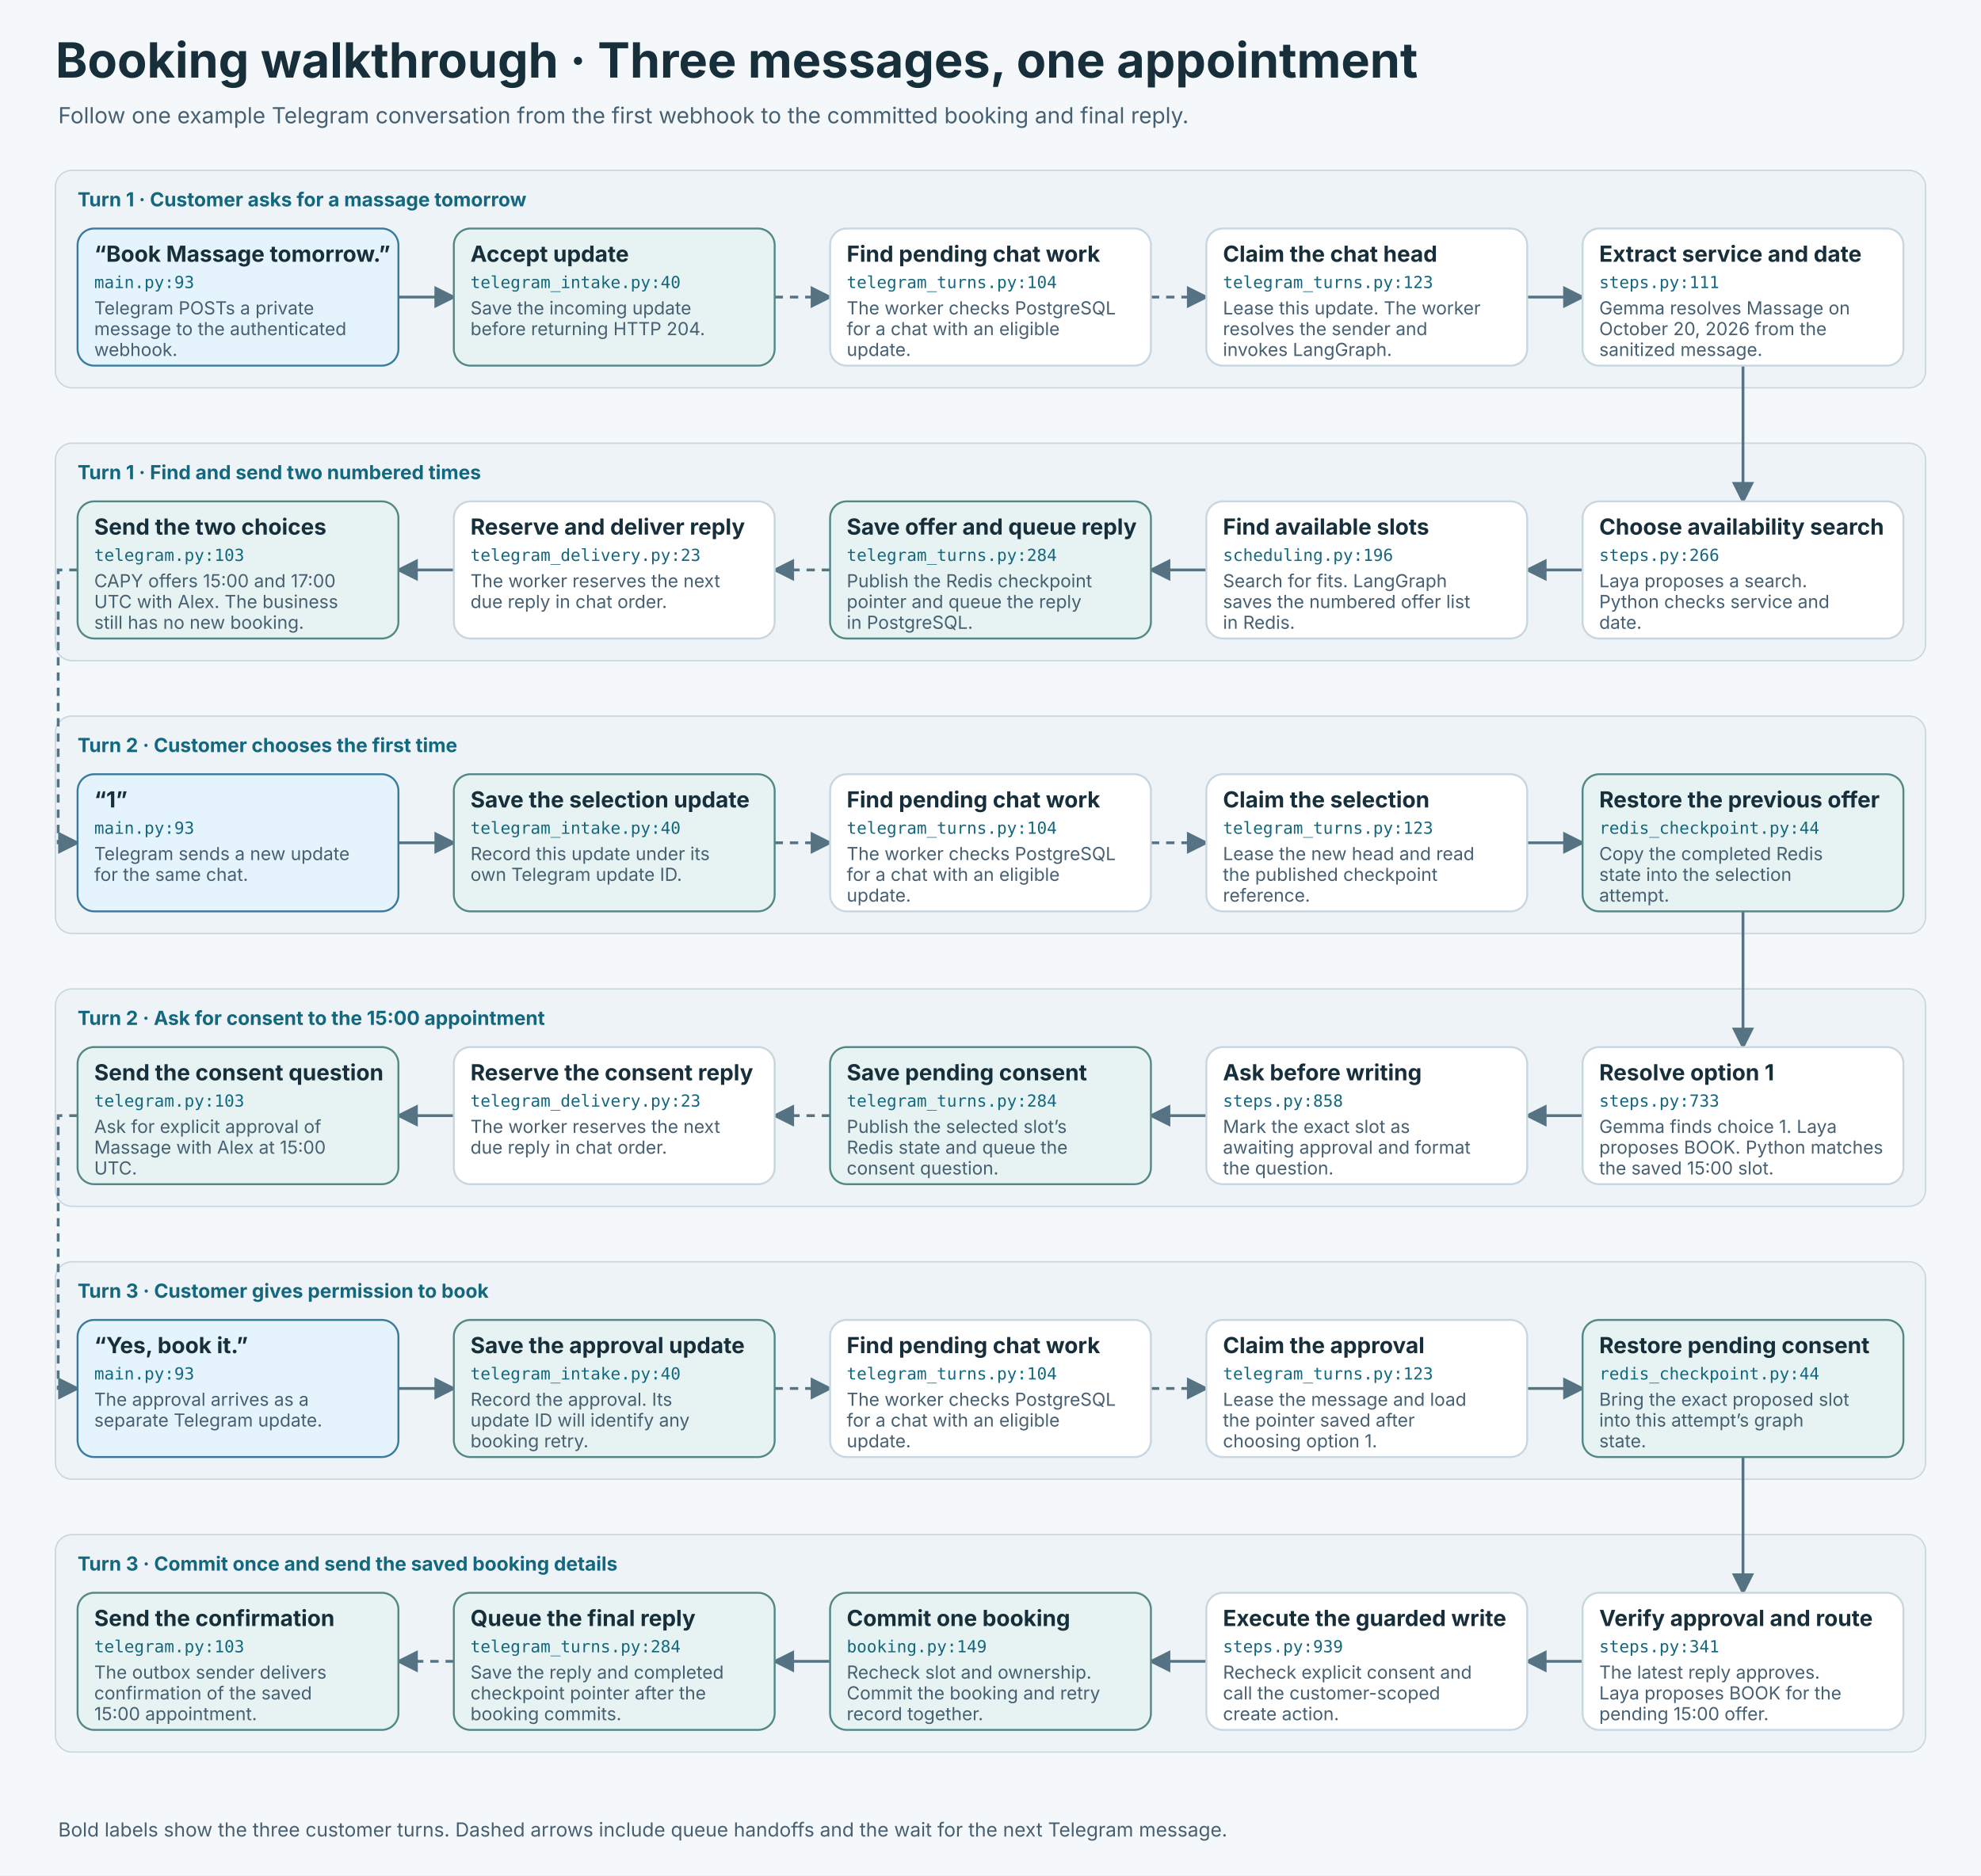
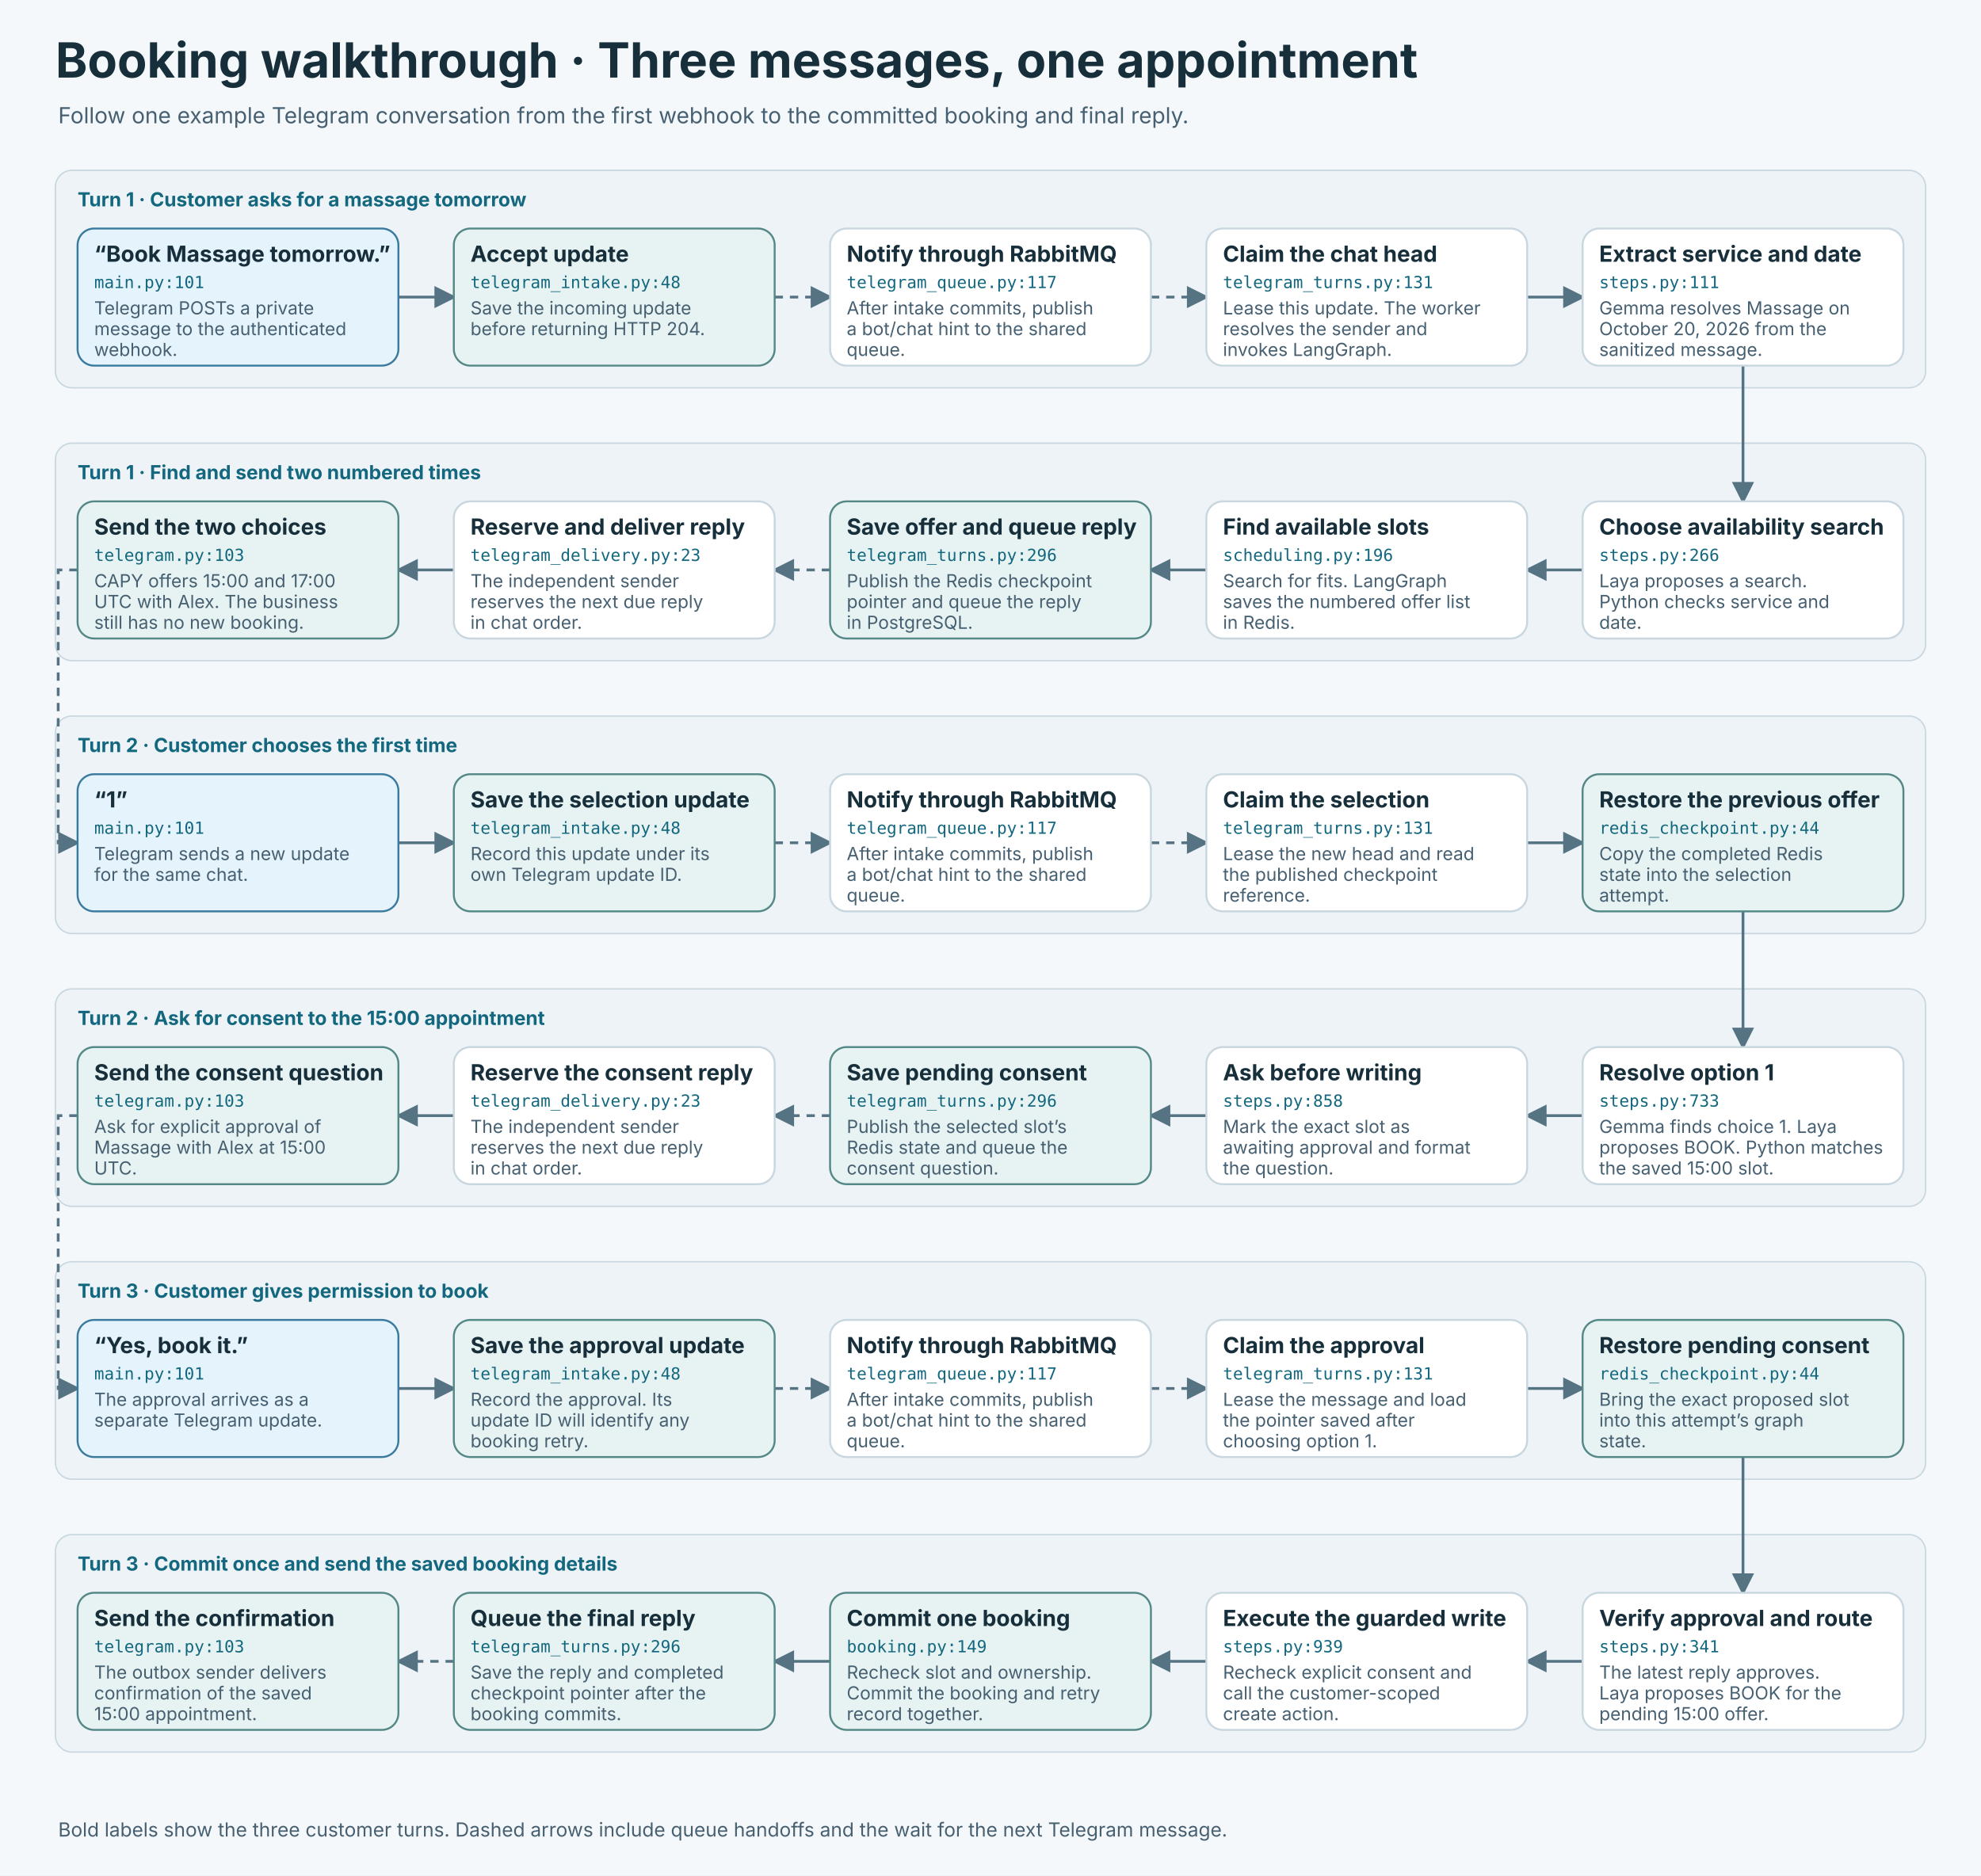
<svg xmlns="http://www.w3.org/2000/svg" viewBox="0 0 1430 1354" width="1430" height="1354" role="img" aria-label="Booking walkthrough · Three messages, one appointment">
  <rect x="0" y="0" width="1430" height="1354" rx="0" fill="#f5f8fa" stroke="none" stroke-width="1" />
  <text x="40" y="56" fill="#172e3b" font-size="35" font-weight="700" font-family="system-ui, -apple-system, sans-serif">Booking walkthrough · Three messages, one appointment</text>
  <text x="42" y="89" fill="#466072" font-size="16" font-weight="400" font-family="system-ui, -apple-system, sans-serif">Follow one example Telegram conversation from the first webhook to the committed booking and final reply.</text>
  <defs>
    <marker id="arrow" markerWidth="8" markerHeight="8" refX="7" refY="4" orient="auto">
      <path d="M0 0L8 4L0 8Z" fill="#557383" />
    </marker>
  </defs>
  <rect x="40" y="123" width="1350" height="157" rx="12" fill="#edf3f6" stroke="#c8d7df" stroke-width="1" />
  <rect x="40" y="320" width="1350" height="157" rx="12" fill="#edf3f6" stroke="#c8d7df" stroke-width="1" />
  <rect x="40" y="517" width="1350" height="157" rx="12" fill="#edf3f6" stroke="#c8d7df" stroke-width="1" />
  <rect x="40" y="714" width="1350" height="157" rx="12" fill="#edf3f6" stroke="#c8d7df" stroke-width="1" />
  <rect x="40" y="911" width="1350" height="157" rx="12" fill="#edf3f6" stroke="#c8d7df" stroke-width="1" />
  <rect x="40" y="1108" width="1350" height="157" rx="12" fill="#edf3f6" stroke="#c8d7df" stroke-width="1" />
  <polyline points="287.6,214.5 327.6,214.5" stroke="#557383" stroke-width="2" fill="none" marker-end="url(#arrow)" data-from="request-text" data-to="store-request" data-kind="flow" />
  <polyline points="559.2,214.5 599.2,214.5" stroke="#557383" stroke-width="2" fill="none" marker-end="url(#arrow)" data-from="store-request" data-to="wake-request" data-kind="async" stroke-dasharray="6 5" />
  <polyline points="830.8,214.5 870.8,214.5" stroke="#557383" stroke-width="2" fill="none" marker-end="url(#arrow)" data-from="wake-request" data-to="claim-request" data-kind="async" stroke-dasharray="6 5" />
  <polyline points="1102.4,214.5 1142.4,214.5" stroke="#557383" stroke-width="2" fill="none" marker-end="url(#arrow)" data-from="claim-request" data-to="interpret-request" data-kind="flow" />
  <polyline points="1258.2,264 1258.2,313.0 1258.2,313.0 1258.2,362" stroke="#557383" stroke-width="2" fill="none" marker-end="url(#arrow)" data-from="interpret-request" data-to="route-request" data-kind="flow" />
  <polyline points="1142.4,411.5 1102.4,411.5" stroke="#557383" stroke-width="2" fill="none" marker-end="url(#arrow)" data-from="route-request" data-to="search-request" data-kind="flow" />
  <polyline points="870.8,411.5 830.8,411.5" stroke="#557383" stroke-width="2" fill="none" marker-end="url(#arrow)" data-from="search-request" data-to="finish-request" data-kind="flow" />
  <polyline points="599.2,411.5 559.2,411.5" stroke="#557383" stroke-width="2" fill="none" marker-end="url(#arrow)" data-from="finish-request" data-to="deliver-offer" data-kind="async" stroke-dasharray="6 5" />
  <polyline points="327.6,411.5 287.6,411.5" stroke="#557383" stroke-width="2" fill="none" marker-end="url(#arrow)" data-from="deliver-offer" data-to="offer-text" data-kind="flow" />
  <polyline points="56.0,411.5 42.0,411.5 42.0,608.5 56.0,608.5" stroke="#557383" stroke-width="2" fill="none" marker-end="url(#arrow)" data-from="offer-text" data-to="selection-text" data-kind="async" stroke-dasharray="6 5" />
  <polyline points="287.6,608.5 327.6,608.5" stroke="#557383" stroke-width="2" fill="none" marker-end="url(#arrow)" data-from="selection-text" data-to="store-selection" data-kind="flow" />
  <polyline points="559.2,608.5 599.2,608.5" stroke="#557383" stroke-width="2" fill="none" marker-end="url(#arrow)" data-from="store-selection" data-to="wake-selection" data-kind="async" stroke-dasharray="6 5" />
  <polyline points="830.8,608.5 870.8,608.5" stroke="#557383" stroke-width="2" fill="none" marker-end="url(#arrow)" data-from="wake-selection" data-to="claim-selection" data-kind="async" stroke-dasharray="6 5" />
  <polyline points="1102.4,608.5 1142.4,608.5" stroke="#557383" stroke-width="2" fill="none" marker-end="url(#arrow)" data-from="claim-selection" data-to="restore-offer" data-kind="flow" />
  <polyline points="1258.2,658 1258.2,707.0 1258.2,707.0 1258.2,756" stroke="#557383" stroke-width="2" fill="none" marker-end="url(#arrow)" data-from="restore-offer" data-to="match-selection" data-kind="flow" />
  <polyline points="1142.4,805.5 1102.4,805.5" stroke="#557383" stroke-width="2" fill="none" marker-end="url(#arrow)" data-from="match-selection" data-to="prepare-selection" data-kind="flow" />
  <polyline points="870.8,805.5 830.8,805.5" stroke="#557383" stroke-width="2" fill="none" marker-end="url(#arrow)" data-from="prepare-selection" data-to="finish-selection" data-kind="flow" />
  <polyline points="599.2,805.5 559.2,805.5" stroke="#557383" stroke-width="2" fill="none" marker-end="url(#arrow)" data-from="finish-selection" data-to="deliver-question" data-kind="async" stroke-dasharray="6 5" />
  <polyline points="327.6,805.5 287.6,805.5" stroke="#557383" stroke-width="2" fill="none" marker-end="url(#arrow)" data-from="deliver-question" data-to="consent-text" data-kind="flow" />
  <polyline points="56.0,805.5 42.0,805.5 42.0,1002.5 56.0,1002.5" stroke="#557383" stroke-width="2" fill="none" marker-end="url(#arrow)" data-from="consent-text" data-to="approval-text" data-kind="async" stroke-dasharray="6 5" />
  <polyline points="287.6,1002.5 327.6,1002.5" stroke="#557383" stroke-width="2" fill="none" marker-end="url(#arrow)" data-from="approval-text" data-to="store-approval" data-kind="flow" />
  <polyline points="559.2,1002.5 599.2,1002.5" stroke="#557383" stroke-width="2" fill="none" marker-end="url(#arrow)" data-from="store-approval" data-to="wake-approval" data-kind="async" stroke-dasharray="6 5" />
  <polyline points="830.8,1002.5 870.8,1002.5" stroke="#557383" stroke-width="2" fill="none" marker-end="url(#arrow)" data-from="wake-approval" data-to="claim-approval" data-kind="async" stroke-dasharray="6 5" />
  <polyline points="1102.4,1002.5 1142.4,1002.5" stroke="#557383" stroke-width="2" fill="none" marker-end="url(#arrow)" data-from="claim-approval" data-to="restore-consent" data-kind="flow" />
  <polyline points="1258.2,1052 1258.2,1101.0 1258.2,1101.0 1258.2,1150" stroke="#557383" stroke-width="2" fill="none" marker-end="url(#arrow)" data-from="restore-consent" data-to="guard-approval" data-kind="flow" />
  <polyline points="1142.4,1199.5 1102.4,1199.5" stroke="#557383" stroke-width="2" fill="none" marker-end="url(#arrow)" data-from="guard-approval" data-to="execute-approval" data-kind="flow" />
  <polyline points="870.8,1199.5 830.8,1199.5" stroke="#557383" stroke-width="2" fill="none" marker-end="url(#arrow)" data-from="execute-approval" data-to="commit-approval" data-kind="flow" />
  <polyline points="599.2,1199.5 559.2,1199.5" stroke="#557383" stroke-width="2" fill="none" marker-end="url(#arrow)" data-from="commit-approval" data-to="finish-approval" data-kind="flow" />
  <polyline points="327.6,1199.5 287.6,1199.5" stroke="#557383" stroke-width="2" fill="none" marker-end="url(#arrow)" data-from="finish-approval" data-to="confirmation-text" data-kind="async" stroke-dasharray="6 5" />
  <rect x="55" y="131" width="367" height="25" rx="2" fill="#edf3f6" stroke="none" stroke-width="1" />
  <text x="56" y="149" fill="#13677e" font-size="14" font-weight="700" font-family="system-ui, -apple-system, sans-serif">Turn 1 · Customer asks for a massage tomorrow</text>
  <g id="request-text" data-source="app/main.py#telegram_webhook">
-     <a href="../../app/main.py#L93">
+     <a href="../../app/main.py#L101">
      <rect x="56.0" y="165" width="231.6" height="99" rx="12" fill="#e5f3fc" stroke="#397a9e" stroke-width="1.4" />
      <text x="68.0" y="189" fill="#172e3b" font-size="16" font-weight="700" font-family="system-ui, -apple-system, sans-serif">“Book Massage tomorrow.”</text>
-       <text x="68.0" y="208" fill="#13677e" font-size="12" font-weight="400" font-family="ui-monospace, Menlo, monospace">main.py:93</text>
+       <text x="68.0" y="208" fill="#13677e" font-size="12" font-weight="400" font-family="ui-monospace, Menlo, monospace">main.py:101</text>
      <text x="68.0" y="227" fill="#466072" font-size="13" font-weight="400" font-family="system-ui, -apple-system, sans-serif">Telegram POSTs a private</text>
      <text x="68.0" y="242" fill="#466072" font-size="13" font-weight="400" font-family="system-ui, -apple-system, sans-serif">message to the authenticated</text>
      <text x="68.0" y="257" fill="#466072" font-size="13" font-weight="400" font-family="system-ui, -apple-system, sans-serif">webhook.</text>
    </a>
  </g>
  <g id="store-request" data-source="app/channels/telegram_intake.py#save_update">
-     <a href="../../app/channels/telegram_intake.py#L40">
+     <a href="../../app/channels/telegram_intake.py#L48">
      <rect x="327.6" y="165" width="231.6" height="99" rx="12" fill="#e7f3f2" stroke="#548887" stroke-width="1.4" />
      <text x="339.6" y="189" fill="#172e3b" font-size="16" font-weight="700" font-family="system-ui, -apple-system, sans-serif">Accept update</text>
-       <text x="339.6" y="208" fill="#13677e" font-size="12" font-weight="400" font-family="ui-monospace, Menlo, monospace">telegram_intake.py:40</text>
+       <text x="339.6" y="208" fill="#13677e" font-size="12" font-weight="400" font-family="ui-monospace, Menlo, monospace">telegram_intake.py:48</text>
      <text x="339.6" y="227" fill="#466072" font-size="13" font-weight="400" font-family="system-ui, -apple-system, sans-serif">Save the incoming update</text>
      <text x="339.6" y="242" fill="#466072" font-size="13" font-weight="400" font-family="system-ui, -apple-system, sans-serif">before returning HTTP 204.</text>
    </a>
  </g>
-   <g id="wake-request" data-source="app/channels/telegram_turns.py#TelegramTurns.claim_next">
-     <a href="../../app/channels/telegram_turns.py#L104">
+   <g id="wake-request" data-source="app/channels/telegram_queue.py#TelegramQueue.try_publish">
+     <a href="../../app/channels/telegram_queue.py#L117">
      <rect x="599.2" y="165" width="231.6" height="99" rx="12" fill="#ffffff" stroke="#c8d7df" stroke-width="1.4" />
-       <text x="611.2" y="189" fill="#172e3b" font-size="16" font-weight="700" font-family="system-ui, -apple-system, sans-serif">Find pending chat work</text>
-       <text x="611.2" y="208" fill="#13677e" font-size="12" font-weight="400" font-family="ui-monospace, Menlo, monospace">telegram_turns.py:104</text>
-       <text x="611.2" y="227" fill="#466072" font-size="13" font-weight="400" font-family="system-ui, -apple-system, sans-serif">The worker checks PostgreSQL</text>
-       <text x="611.2" y="242" fill="#466072" font-size="13" font-weight="400" font-family="system-ui, -apple-system, sans-serif">for a chat with an eligible</text>
-       <text x="611.2" y="257" fill="#466072" font-size="13" font-weight="400" font-family="system-ui, -apple-system, sans-serif">update.</text>
+       <text x="611.2" y="189" fill="#172e3b" font-size="16" font-weight="700" font-family="system-ui, -apple-system, sans-serif">Notify through RabbitMQ</text>
+       <text x="611.2" y="208" fill="#13677e" font-size="12" font-weight="400" font-family="ui-monospace, Menlo, monospace">telegram_queue.py:117</text>
+       <text x="611.2" y="227" fill="#466072" font-size="13" font-weight="400" font-family="system-ui, -apple-system, sans-serif">After intake commits, publish</text>
+       <text x="611.2" y="242" fill="#466072" font-size="13" font-weight="400" font-family="system-ui, -apple-system, sans-serif">a bot/chat hint to the shared</text>
+       <text x="611.2" y="257" fill="#466072" font-size="13" font-weight="400" font-family="system-ui, -apple-system, sans-serif">queue.</text>
    </a>
  </g>
  <g id="claim-request" data-source="app/channels/telegram_turns.py#TelegramTurns.claim_chat">
-     <a href="../../app/channels/telegram_turns.py#L123">
+     <a href="../../app/channels/telegram_turns.py#L131">
      <rect x="870.8" y="165" width="231.6" height="99" rx="12" fill="#ffffff" stroke="#c8d7df" stroke-width="1.4" />
      <text x="882.8" y="189" fill="#172e3b" font-size="16" font-weight="700" font-family="system-ui, -apple-system, sans-serif">Claim the chat head</text>
-       <text x="882.8" y="208" fill="#13677e" font-size="12" font-weight="400" font-family="ui-monospace, Menlo, monospace">telegram_turns.py:123</text>
+       <text x="882.8" y="208" fill="#13677e" font-size="12" font-weight="400" font-family="ui-monospace, Menlo, monospace">telegram_turns.py:131</text>
      <text x="882.8" y="227" fill="#466072" font-size="13" font-weight="400" font-family="system-ui, -apple-system, sans-serif">Lease this update. The worker</text>
      <text x="882.8" y="242" fill="#466072" font-size="13" font-weight="400" font-family="system-ui, -apple-system, sans-serif">resolves the sender and</text>
      <text x="882.8" y="257" fill="#466072" font-size="13" font-weight="400" font-family="system-ui, -apple-system, sans-serif">invokes LangGraph.</text>
    </a>
  </g>
  <g id="interpret-request" data-source="app/graph/steps.py#understand_input">
    <a href="../../app/graph/steps.py#L111">
      <rect x="1142.4" y="165" width="231.6" height="99" rx="12" fill="#ffffff" stroke="#c8d7df" stroke-width="1.4" />
      <text x="1154.4" y="189" fill="#172e3b" font-size="16" font-weight="700" font-family="system-ui, -apple-system, sans-serif">Extract service and date</text>
      <text x="1154.4" y="208" fill="#13677e" font-size="12" font-weight="400" font-family="ui-monospace, Menlo, monospace">steps.py:111</text>
      <text x="1154.4" y="227" fill="#466072" font-size="13" font-weight="400" font-family="system-ui, -apple-system, sans-serif">Gemma resolves Massage on</text>
      <text x="1154.4" y="242" fill="#466072" font-size="13" font-weight="400" font-family="system-ui, -apple-system, sans-serif">October 20, 2026 from the</text>
      <text x="1154.4" y="257" fill="#466072" font-size="13" font-weight="400" font-family="system-ui, -apple-system, sans-serif">sanitized message.</text>
    </a>
  </g>
  <rect x="55" y="328" width="335" height="25" rx="2" fill="#edf3f6" stroke="none" stroke-width="1" />
  <text x="56" y="346" fill="#13677e" font-size="14" font-weight="700" font-family="system-ui, -apple-system, sans-serif">Turn 1 · Find and send two numbered times</text>
  <g id="offer-text" data-source="app/channels/telegram.py#TelegramBotApi.send_message">
    <a href="../../app/channels/telegram.py#L103">
      <rect x="56.0" y="362" width="231.6" height="99" rx="12" fill="#e7f3f2" stroke="#548887" stroke-width="1.4" />
      <text x="68.0" y="386" fill="#172e3b" font-size="16" font-weight="700" font-family="system-ui, -apple-system, sans-serif">Send the two choices</text>
      <text x="68.0" y="405" fill="#13677e" font-size="12" font-weight="400" font-family="ui-monospace, Menlo, monospace">telegram.py:103</text>
      <text x="68.0" y="424" fill="#466072" font-size="13" font-weight="400" font-family="system-ui, -apple-system, sans-serif">CAPY offers 15:00 and 17:00</text>
      <text x="68.0" y="439" fill="#466072" font-size="13" font-weight="400" font-family="system-ui, -apple-system, sans-serif">UTC with Alex. The business</text>
      <text x="68.0" y="454" fill="#466072" font-size="13" font-weight="400" font-family="system-ui, -apple-system, sans-serif">still has no new booking.</text>
    </a>
  </g>
  <g id="deliver-offer" data-source="app/channels/telegram_delivery.py#TelegramOutbox.claim_next">
    <a href="../../app/channels/telegram_delivery.py#L23">
      <rect x="327.6" y="362" width="231.6" height="99" rx="12" fill="#ffffff" stroke="#c8d7df" stroke-width="1.4" />
      <text x="339.6" y="386" fill="#172e3b" font-size="16" font-weight="700" font-family="system-ui, -apple-system, sans-serif">Reserve and deliver reply</text>
      <text x="339.6" y="405" fill="#13677e" font-size="12" font-weight="400" font-family="ui-monospace, Menlo, monospace">telegram_delivery.py:23</text>
-       <text x="339.6" y="424" fill="#466072" font-size="13" font-weight="400" font-family="system-ui, -apple-system, sans-serif">The worker reserves the next</text>
-       <text x="339.6" y="439" fill="#466072" font-size="13" font-weight="400" font-family="system-ui, -apple-system, sans-serif">due reply in chat order.</text>
+       <text x="339.6" y="424" fill="#466072" font-size="13" font-weight="400" font-family="system-ui, -apple-system, sans-serif">The independent sender</text>
+       <text x="339.6" y="439" fill="#466072" font-size="13" font-weight="400" font-family="system-ui, -apple-system, sans-serif">reserves the next due reply</text>
+       <text x="339.6" y="454" fill="#466072" font-size="13" font-weight="400" font-family="system-ui, -apple-system, sans-serif">in chat order.</text>
    </a>
  </g>
  <g id="finish-request" data-source="app/channels/telegram_turns.py#TelegramTurns.finish">
-     <a href="../../app/channels/telegram_turns.py#L284">
+     <a href="../../app/channels/telegram_turns.py#L296">
      <rect x="599.2" y="362" width="231.6" height="99" rx="12" fill="#e7f3f2" stroke="#548887" stroke-width="1.4" />
      <text x="611.2" y="386" fill="#172e3b" font-size="16" font-weight="700" font-family="system-ui, -apple-system, sans-serif">Save offer and queue reply</text>
-       <text x="611.2" y="405" fill="#13677e" font-size="12" font-weight="400" font-family="ui-monospace, Menlo, monospace">telegram_turns.py:284</text>
+       <text x="611.2" y="405" fill="#13677e" font-size="12" font-weight="400" font-family="ui-monospace, Menlo, monospace">telegram_turns.py:296</text>
      <text x="611.2" y="424" fill="#466072" font-size="13" font-weight="400" font-family="system-ui, -apple-system, sans-serif">Publish the Redis checkpoint</text>
      <text x="611.2" y="439" fill="#466072" font-size="13" font-weight="400" font-family="system-ui, -apple-system, sans-serif">pointer and queue the reply</text>
      <text x="611.2" y="454" fill="#466072" font-size="13" font-weight="400" font-family="system-ui, -apple-system, sans-serif">in PostgreSQL.</text>
    </a>
  </g>
  <g id="search-request" data-source="app/scheduling.py#AvailabilityService.search">
    <a href="../../app/scheduling.py#L196">
      <rect x="870.8" y="362" width="231.6" height="99" rx="12" fill="#ffffff" stroke="#c8d7df" stroke-width="1.4" />
      <text x="882.8" y="386" fill="#172e3b" font-size="16" font-weight="700" font-family="system-ui, -apple-system, sans-serif">Find available slots</text>
      <text x="882.8" y="405" fill="#13677e" font-size="12" font-weight="400" font-family="ui-monospace, Menlo, monospace">scheduling.py:196</text>
      <text x="882.8" y="424" fill="#466072" font-size="13" font-weight="400" font-family="system-ui, -apple-system, sans-serif">Search for fits. LangGraph</text>
      <text x="882.8" y="439" fill="#466072" font-size="13" font-weight="400" font-family="system-ui, -apple-system, sans-serif">saves the numbered offer list</text>
      <text x="882.8" y="454" fill="#466072" font-size="13" font-weight="400" font-family="system-ui, -apple-system, sans-serif">in Redis.</text>
    </a>
  </g>
  <g id="route-request" data-source="app/graph/steps.py#route_turn">
    <a href="../../app/graph/steps.py#L266">
      <rect x="1142.4" y="362" width="231.6" height="99" rx="12" fill="#ffffff" stroke="#c8d7df" stroke-width="1.4" />
      <text x="1154.4" y="386" fill="#172e3b" font-size="16" font-weight="700" font-family="system-ui, -apple-system, sans-serif">Choose availability search</text>
      <text x="1154.4" y="405" fill="#13677e" font-size="12" font-weight="400" font-family="ui-monospace, Menlo, monospace">steps.py:266</text>
      <text x="1154.4" y="424" fill="#466072" font-size="13" font-weight="400" font-family="system-ui, -apple-system, sans-serif">Laya proposes a search.</text>
      <text x="1154.4" y="439" fill="#466072" font-size="13" font-weight="400" font-family="system-ui, -apple-system, sans-serif">Python checks service and</text>
      <text x="1154.4" y="454" fill="#466072" font-size="13" font-weight="400" font-family="system-ui, -apple-system, sans-serif">date.</text>
    </a>
  </g>
  <rect x="55" y="525" width="327" height="25" rx="2" fill="#edf3f6" stroke="none" stroke-width="1" />
  <text x="56" y="543" fill="#13677e" font-size="14" font-weight="700" font-family="system-ui, -apple-system, sans-serif">Turn 2 · Customer chooses the first time</text>
  <g id="selection-text" data-source="app/main.py#telegram_webhook">
-     <a href="../../app/main.py#L93">
+     <a href="../../app/main.py#L101">
      <rect x="56.0" y="559" width="231.6" height="99" rx="12" fill="#e5f3fc" stroke="#397a9e" stroke-width="1.4" />
      <text x="68.0" y="583" fill="#172e3b" font-size="16" font-weight="700" font-family="system-ui, -apple-system, sans-serif">“1”</text>
-       <text x="68.0" y="602" fill="#13677e" font-size="12" font-weight="400" font-family="ui-monospace, Menlo, monospace">main.py:93</text>
+       <text x="68.0" y="602" fill="#13677e" font-size="12" font-weight="400" font-family="ui-monospace, Menlo, monospace">main.py:101</text>
      <text x="68.0" y="621" fill="#466072" font-size="13" font-weight="400" font-family="system-ui, -apple-system, sans-serif">Telegram sends a new update</text>
      <text x="68.0" y="636" fill="#466072" font-size="13" font-weight="400" font-family="system-ui, -apple-system, sans-serif">for the same chat.</text>
    </a>
  </g>
  <g id="store-selection" data-source="app/channels/telegram_intake.py#save_update">
-     <a href="../../app/channels/telegram_intake.py#L40">
+     <a href="../../app/channels/telegram_intake.py#L48">
      <rect x="327.6" y="559" width="231.6" height="99" rx="12" fill="#e7f3f2" stroke="#548887" stroke-width="1.4" />
      <text x="339.6" y="583" fill="#172e3b" font-size="16" font-weight="700" font-family="system-ui, -apple-system, sans-serif">Save the selection update</text>
-       <text x="339.6" y="602" fill="#13677e" font-size="12" font-weight="400" font-family="ui-monospace, Menlo, monospace">telegram_intake.py:40</text>
+       <text x="339.6" y="602" fill="#13677e" font-size="12" font-weight="400" font-family="ui-monospace, Menlo, monospace">telegram_intake.py:48</text>
      <text x="339.6" y="621" fill="#466072" font-size="13" font-weight="400" font-family="system-ui, -apple-system, sans-serif">Record this update under its</text>
      <text x="339.6" y="636" fill="#466072" font-size="13" font-weight="400" font-family="system-ui, -apple-system, sans-serif">own Telegram update ID.</text>
    </a>
  </g>
-   <g id="wake-selection" data-source="app/channels/telegram_turns.py#TelegramTurns.claim_next">
-     <a href="../../app/channels/telegram_turns.py#L104">
+   <g id="wake-selection" data-source="app/channels/telegram_queue.py#TelegramQueue.try_publish">
+     <a href="../../app/channels/telegram_queue.py#L117">
      <rect x="599.2" y="559" width="231.6" height="99" rx="12" fill="#ffffff" stroke="#c8d7df" stroke-width="1.4" />
-       <text x="611.2" y="583" fill="#172e3b" font-size="16" font-weight="700" font-family="system-ui, -apple-system, sans-serif">Find pending chat work</text>
-       <text x="611.2" y="602" fill="#13677e" font-size="12" font-weight="400" font-family="ui-monospace, Menlo, monospace">telegram_turns.py:104</text>
-       <text x="611.2" y="621" fill="#466072" font-size="13" font-weight="400" font-family="system-ui, -apple-system, sans-serif">The worker checks PostgreSQL</text>
-       <text x="611.2" y="636" fill="#466072" font-size="13" font-weight="400" font-family="system-ui, -apple-system, sans-serif">for a chat with an eligible</text>
-       <text x="611.2" y="651" fill="#466072" font-size="13" font-weight="400" font-family="system-ui, -apple-system, sans-serif">update.</text>
+       <text x="611.2" y="583" fill="#172e3b" font-size="16" font-weight="700" font-family="system-ui, -apple-system, sans-serif">Notify through RabbitMQ</text>
+       <text x="611.2" y="602" fill="#13677e" font-size="12" font-weight="400" font-family="ui-monospace, Menlo, monospace">telegram_queue.py:117</text>
+       <text x="611.2" y="621" fill="#466072" font-size="13" font-weight="400" font-family="system-ui, -apple-system, sans-serif">After intake commits, publish</text>
+       <text x="611.2" y="636" fill="#466072" font-size="13" font-weight="400" font-family="system-ui, -apple-system, sans-serif">a bot/chat hint to the shared</text>
+       <text x="611.2" y="651" fill="#466072" font-size="13" font-weight="400" font-family="system-ui, -apple-system, sans-serif">queue.</text>
    </a>
  </g>
  <g id="claim-selection" data-source="app/channels/telegram_turns.py#TelegramTurns.claim_chat">
-     <a href="../../app/channels/telegram_turns.py#L123">
+     <a href="../../app/channels/telegram_turns.py#L131">
      <rect x="870.8" y="559" width="231.6" height="99" rx="12" fill="#ffffff" stroke="#c8d7df" stroke-width="1.4" />
      <text x="882.8" y="583" fill="#172e3b" font-size="16" font-weight="700" font-family="system-ui, -apple-system, sans-serif">Claim the selection</text>
-       <text x="882.8" y="602" fill="#13677e" font-size="12" font-weight="400" font-family="ui-monospace, Menlo, monospace">telegram_turns.py:123</text>
+       <text x="882.8" y="602" fill="#13677e" font-size="12" font-weight="400" font-family="ui-monospace, Menlo, monospace">telegram_turns.py:131</text>
      <text x="882.8" y="621" fill="#466072" font-size="13" font-weight="400" font-family="system-ui, -apple-system, sans-serif">Lease the new head and read</text>
      <text x="882.8" y="636" fill="#466072" font-size="13" font-weight="400" font-family="system-ui, -apple-system, sans-serif">the published checkpoint</text>
      <text x="882.8" y="651" fill="#466072" font-size="13" font-weight="400" font-family="system-ui, -apple-system, sans-serif">reference.</text>
    </a>
  </g>
  <g id="restore-offer" data-source="app/graph/redis_checkpoint.py#RedisCheckpointSaver.fork_completed">
    <a href="../../app/graph/redis_checkpoint.py#L44">
      <rect x="1142.4" y="559" width="231.6" height="99" rx="12" fill="#e7f3f2" stroke="#548887" stroke-width="1.4" />
      <text x="1154.4" y="583" fill="#172e3b" font-size="16" font-weight="700" font-family="system-ui, -apple-system, sans-serif">Restore the previous offer</text>
      <text x="1154.4" y="602" fill="#13677e" font-size="12" font-weight="400" font-family="ui-monospace, Menlo, monospace">redis_checkpoint.py:44</text>
      <text x="1154.4" y="621" fill="#466072" font-size="13" font-weight="400" font-family="system-ui, -apple-system, sans-serif">Copy the completed Redis</text>
      <text x="1154.4" y="636" fill="#466072" font-size="13" font-weight="400" font-family="system-ui, -apple-system, sans-serif">state into the selection</text>
      <text x="1154.4" y="651" fill="#466072" font-size="13" font-weight="400" font-family="system-ui, -apple-system, sans-serif">attempt.</text>
    </a>
  </g>
  <rect x="55" y="722" width="399" height="25" rx="2" fill="#edf3f6" stroke="none" stroke-width="1" />
  <text x="56" y="740" fill="#13677e" font-size="14" font-weight="700" font-family="system-ui, -apple-system, sans-serif">Turn 2 · Ask for consent to the 15:00 appointment</text>
  <g id="consent-text" data-source="app/channels/telegram.py#TelegramBotApi.send_message">
    <a href="../../app/channels/telegram.py#L103">
      <rect x="56.0" y="756" width="231.6" height="99" rx="12" fill="#e7f3f2" stroke="#548887" stroke-width="1.4" />
      <text x="68.0" y="780" fill="#172e3b" font-size="16" font-weight="700" font-family="system-ui, -apple-system, sans-serif">Send the consent question</text>
      <text x="68.0" y="799" fill="#13677e" font-size="12" font-weight="400" font-family="ui-monospace, Menlo, monospace">telegram.py:103</text>
      <text x="68.0" y="818" fill="#466072" font-size="13" font-weight="400" font-family="system-ui, -apple-system, sans-serif">Ask for explicit approval of</text>
      <text x="68.0" y="833" fill="#466072" font-size="13" font-weight="400" font-family="system-ui, -apple-system, sans-serif">Massage with Alex at 15:00</text>
      <text x="68.0" y="848" fill="#466072" font-size="13" font-weight="400" font-family="system-ui, -apple-system, sans-serif">UTC.</text>
    </a>
  </g>
  <g id="deliver-question" data-source="app/channels/telegram_delivery.py#TelegramOutbox.claim_next">
    <a href="../../app/channels/telegram_delivery.py#L23">
      <rect x="327.6" y="756" width="231.6" height="99" rx="12" fill="#ffffff" stroke="#c8d7df" stroke-width="1.4" />
      <text x="339.6" y="780" fill="#172e3b" font-size="16" font-weight="700" font-family="system-ui, -apple-system, sans-serif">Reserve the consent reply</text>
      <text x="339.6" y="799" fill="#13677e" font-size="12" font-weight="400" font-family="ui-monospace, Menlo, monospace">telegram_delivery.py:23</text>
-       <text x="339.6" y="818" fill="#466072" font-size="13" font-weight="400" font-family="system-ui, -apple-system, sans-serif">The worker reserves the next</text>
-       <text x="339.6" y="833" fill="#466072" font-size="13" font-weight="400" font-family="system-ui, -apple-system, sans-serif">due reply in chat order.</text>
+       <text x="339.6" y="818" fill="#466072" font-size="13" font-weight="400" font-family="system-ui, -apple-system, sans-serif">The independent sender</text>
+       <text x="339.6" y="833" fill="#466072" font-size="13" font-weight="400" font-family="system-ui, -apple-system, sans-serif">reserves the next due reply</text>
+       <text x="339.6" y="848" fill="#466072" font-size="13" font-weight="400" font-family="system-ui, -apple-system, sans-serif">in chat order.</text>
    </a>
  </g>
  <g id="finish-selection" data-source="app/channels/telegram_turns.py#TelegramTurns.finish">
-     <a href="../../app/channels/telegram_turns.py#L284">
+     <a href="../../app/channels/telegram_turns.py#L296">
      <rect x="599.2" y="756" width="231.6" height="99" rx="12" fill="#e7f3f2" stroke="#548887" stroke-width="1.4" />
      <text x="611.2" y="780" fill="#172e3b" font-size="16" font-weight="700" font-family="system-ui, -apple-system, sans-serif">Save pending consent</text>
-       <text x="611.2" y="799" fill="#13677e" font-size="12" font-weight="400" font-family="ui-monospace, Menlo, monospace">telegram_turns.py:284</text>
+       <text x="611.2" y="799" fill="#13677e" font-size="12" font-weight="400" font-family="ui-monospace, Menlo, monospace">telegram_turns.py:296</text>
      <text x="611.2" y="818" fill="#466072" font-size="13" font-weight="400" font-family="system-ui, -apple-system, sans-serif">Publish the selected slot’s</text>
      <text x="611.2" y="833" fill="#466072" font-size="13" font-weight="400" font-family="system-ui, -apple-system, sans-serif">Redis state and queue the</text>
      <text x="611.2" y="848" fill="#466072" font-size="13" font-weight="400" font-family="system-ui, -apple-system, sans-serif">consent question.</text>
    </a>
  </g>
  <g id="prepare-selection" data-source="app/graph/steps.py#_prepare_create">
    <a href="../../app/graph/steps.py#L858">
      <rect x="870.8" y="756" width="231.6" height="99" rx="12" fill="#ffffff" stroke="#c8d7df" stroke-width="1.4" />
      <text x="882.8" y="780" fill="#172e3b" font-size="16" font-weight="700" font-family="system-ui, -apple-system, sans-serif">Ask before writing</text>
      <text x="882.8" y="799" fill="#13677e" font-size="12" font-weight="400" font-family="ui-monospace, Menlo, monospace">steps.py:858</text>
      <text x="882.8" y="818" fill="#466072" font-size="13" font-weight="400" font-family="system-ui, -apple-system, sans-serif">Mark the exact slot as</text>
      <text x="882.8" y="833" fill="#466072" font-size="13" font-weight="400" font-family="system-ui, -apple-system, sans-serif">awaiting approval and format</text>
      <text x="882.8" y="848" fill="#466072" font-size="13" font-weight="400" font-family="system-ui, -apple-system, sans-serif">the question.</text>
    </a>
  </g>
  <g id="match-selection" data-source="app/graph/steps.py#select">
    <a href="../../app/graph/steps.py#L733">
      <rect x="1142.4" y="756" width="231.6" height="99" rx="12" fill="#ffffff" stroke="#c8d7df" stroke-width="1.4" />
      <text x="1154.4" y="780" fill="#172e3b" font-size="16" font-weight="700" font-family="system-ui, -apple-system, sans-serif">Resolve option 1</text>
      <text x="1154.4" y="799" fill="#13677e" font-size="12" font-weight="400" font-family="ui-monospace, Menlo, monospace">steps.py:733</text>
      <text x="1154.4" y="818" fill="#466072" font-size="13" font-weight="400" font-family="system-ui, -apple-system, sans-serif">Gemma finds choice 1. Laya</text>
      <text x="1154.4" y="833" fill="#466072" font-size="13" font-weight="400" font-family="system-ui, -apple-system, sans-serif">proposes BOOK. Python matches</text>
      <text x="1154.4" y="848" fill="#466072" font-size="13" font-weight="400" font-family="system-ui, -apple-system, sans-serif">the saved 15:00 slot.</text>
    </a>
  </g>
  <rect x="55" y="919" width="343" height="25" rx="2" fill="#edf3f6" stroke="none" stroke-width="1" />
  <text x="56" y="937" fill="#13677e" font-size="14" font-weight="700" font-family="system-ui, -apple-system, sans-serif">Turn 3 · Customer gives permission to book</text>
  <g id="approval-text" data-source="app/main.py#telegram_webhook">
-     <a href="../../app/main.py#L93">
+     <a href="../../app/main.py#L101">
      <rect x="56.0" y="953" width="231.6" height="99" rx="12" fill="#e5f3fc" stroke="#397a9e" stroke-width="1.4" />
      <text x="68.0" y="977" fill="#172e3b" font-size="16" font-weight="700" font-family="system-ui, -apple-system, sans-serif">“Yes, book it.”</text>
-       <text x="68.0" y="996" fill="#13677e" font-size="12" font-weight="400" font-family="ui-monospace, Menlo, monospace">main.py:93</text>
+       <text x="68.0" y="996" fill="#13677e" font-size="12" font-weight="400" font-family="ui-monospace, Menlo, monospace">main.py:101</text>
      <text x="68.0" y="1015" fill="#466072" font-size="13" font-weight="400" font-family="system-ui, -apple-system, sans-serif">The approval arrives as a</text>
      <text x="68.0" y="1030" fill="#466072" font-size="13" font-weight="400" font-family="system-ui, -apple-system, sans-serif">separate Telegram update.</text>
    </a>
  </g>
  <g id="store-approval" data-source="app/channels/telegram_intake.py#save_update">
-     <a href="../../app/channels/telegram_intake.py#L40">
+     <a href="../../app/channels/telegram_intake.py#L48">
      <rect x="327.6" y="953" width="231.6" height="99" rx="12" fill="#e7f3f2" stroke="#548887" stroke-width="1.4" />
      <text x="339.6" y="977" fill="#172e3b" font-size="16" font-weight="700" font-family="system-ui, -apple-system, sans-serif">Save the approval update</text>
-       <text x="339.6" y="996" fill="#13677e" font-size="12" font-weight="400" font-family="ui-monospace, Menlo, monospace">telegram_intake.py:40</text>
+       <text x="339.6" y="996" fill="#13677e" font-size="12" font-weight="400" font-family="ui-monospace, Menlo, monospace">telegram_intake.py:48</text>
      <text x="339.6" y="1015" fill="#466072" font-size="13" font-weight="400" font-family="system-ui, -apple-system, sans-serif">Record the approval. Its</text>
      <text x="339.6" y="1030" fill="#466072" font-size="13" font-weight="400" font-family="system-ui, -apple-system, sans-serif">update ID will identify any</text>
      <text x="339.6" y="1045" fill="#466072" font-size="13" font-weight="400" font-family="system-ui, -apple-system, sans-serif">booking retry.</text>
    </a>
  </g>
-   <g id="wake-approval" data-source="app/channels/telegram_turns.py#TelegramTurns.claim_next">
-     <a href="../../app/channels/telegram_turns.py#L104">
+   <g id="wake-approval" data-source="app/channels/telegram_queue.py#TelegramQueue.try_publish">
+     <a href="../../app/channels/telegram_queue.py#L117">
      <rect x="599.2" y="953" width="231.6" height="99" rx="12" fill="#ffffff" stroke="#c8d7df" stroke-width="1.4" />
-       <text x="611.2" y="977" fill="#172e3b" font-size="16" font-weight="700" font-family="system-ui, -apple-system, sans-serif">Find pending chat work</text>
-       <text x="611.2" y="996" fill="#13677e" font-size="12" font-weight="400" font-family="ui-monospace, Menlo, monospace">telegram_turns.py:104</text>
-       <text x="611.2" y="1015" fill="#466072" font-size="13" font-weight="400" font-family="system-ui, -apple-system, sans-serif">The worker checks PostgreSQL</text>
-       <text x="611.2" y="1030" fill="#466072" font-size="13" font-weight="400" font-family="system-ui, -apple-system, sans-serif">for a chat with an eligible</text>
-       <text x="611.2" y="1045" fill="#466072" font-size="13" font-weight="400" font-family="system-ui, -apple-system, sans-serif">update.</text>
+       <text x="611.2" y="977" fill="#172e3b" font-size="16" font-weight="700" font-family="system-ui, -apple-system, sans-serif">Notify through RabbitMQ</text>
+       <text x="611.2" y="996" fill="#13677e" font-size="12" font-weight="400" font-family="ui-monospace, Menlo, monospace">telegram_queue.py:117</text>
+       <text x="611.2" y="1015" fill="#466072" font-size="13" font-weight="400" font-family="system-ui, -apple-system, sans-serif">After intake commits, publish</text>
+       <text x="611.2" y="1030" fill="#466072" font-size="13" font-weight="400" font-family="system-ui, -apple-system, sans-serif">a bot/chat hint to the shared</text>
+       <text x="611.2" y="1045" fill="#466072" font-size="13" font-weight="400" font-family="system-ui, -apple-system, sans-serif">queue.</text>
    </a>
  </g>
  <g id="claim-approval" data-source="app/channels/telegram_turns.py#TelegramTurns.claim_chat">
-     <a href="../../app/channels/telegram_turns.py#L123">
+     <a href="../../app/channels/telegram_turns.py#L131">
      <rect x="870.8" y="953" width="231.6" height="99" rx="12" fill="#ffffff" stroke="#c8d7df" stroke-width="1.4" />
      <text x="882.8" y="977" fill="#172e3b" font-size="16" font-weight="700" font-family="system-ui, -apple-system, sans-serif">Claim the approval</text>
-       <text x="882.8" y="996" fill="#13677e" font-size="12" font-weight="400" font-family="ui-monospace, Menlo, monospace">telegram_turns.py:123</text>
+       <text x="882.8" y="996" fill="#13677e" font-size="12" font-weight="400" font-family="ui-monospace, Menlo, monospace">telegram_turns.py:131</text>
      <text x="882.8" y="1015" fill="#466072" font-size="13" font-weight="400" font-family="system-ui, -apple-system, sans-serif">Lease the message and load</text>
      <text x="882.8" y="1030" fill="#466072" font-size="13" font-weight="400" font-family="system-ui, -apple-system, sans-serif">the pointer saved after</text>
      <text x="882.8" y="1045" fill="#466072" font-size="13" font-weight="400" font-family="system-ui, -apple-system, sans-serif">choosing option 1.</text>
    </a>
  </g>
  <g id="restore-consent" data-source="app/graph/redis_checkpoint.py#RedisCheckpointSaver.fork_completed">
    <a href="../../app/graph/redis_checkpoint.py#L44">
      <rect x="1142.4" y="953" width="231.6" height="99" rx="12" fill="#e7f3f2" stroke="#548887" stroke-width="1.4" />
      <text x="1154.4" y="977" fill="#172e3b" font-size="16" font-weight="700" font-family="system-ui, -apple-system, sans-serif">Restore pending consent</text>
      <text x="1154.4" y="996" fill="#13677e" font-size="12" font-weight="400" font-family="ui-monospace, Menlo, monospace">redis_checkpoint.py:44</text>
      <text x="1154.4" y="1015" fill="#466072" font-size="13" font-weight="400" font-family="system-ui, -apple-system, sans-serif">Bring the exact proposed slot</text>
      <text x="1154.4" y="1030" fill="#466072" font-size="13" font-weight="400" font-family="system-ui, -apple-system, sans-serif">into this attempt’s graph</text>
      <text x="1154.4" y="1045" fill="#466072" font-size="13" font-weight="400" font-family="system-ui, -apple-system, sans-serif">state.</text>
    </a>
  </g>
  <rect x="55" y="1116" width="447" height="25" rx="2" fill="#edf3f6" stroke="none" stroke-width="1" />
  <text x="56" y="1134" fill="#13677e" font-size="14" font-weight="700" font-family="system-ui, -apple-system, sans-serif">Turn 3 · Commit once and send the saved booking details</text>
  <g id="confirmation-text" data-source="app/channels/telegram.py#TelegramBotApi.send_message">
    <a href="../../app/channels/telegram.py#L103">
      <rect x="56.0" y="1150" width="231.6" height="99" rx="12" fill="#e7f3f2" stroke="#548887" stroke-width="1.4" />
      <text x="68.0" y="1174" fill="#172e3b" font-size="16" font-weight="700" font-family="system-ui, -apple-system, sans-serif">Send the confirmation</text>
      <text x="68.0" y="1193" fill="#13677e" font-size="12" font-weight="400" font-family="ui-monospace, Menlo, monospace">telegram.py:103</text>
      <text x="68.0" y="1212" fill="#466072" font-size="13" font-weight="400" font-family="system-ui, -apple-system, sans-serif">The outbox sender delivers</text>
      <text x="68.0" y="1227" fill="#466072" font-size="13" font-weight="400" font-family="system-ui, -apple-system, sans-serif">confirmation of the saved</text>
      <text x="68.0" y="1242" fill="#466072" font-size="13" font-weight="400" font-family="system-ui, -apple-system, sans-serif">15:00 appointment.</text>
    </a>
  </g>
  <g id="finish-approval" data-source="app/channels/telegram_turns.py#TelegramTurns.finish">
-     <a href="../../app/channels/telegram_turns.py#L284">
+     <a href="../../app/channels/telegram_turns.py#L296">
      <rect x="327.6" y="1150" width="231.6" height="99" rx="12" fill="#e7f3f2" stroke="#548887" stroke-width="1.4" />
      <text x="339.6" y="1174" fill="#172e3b" font-size="16" font-weight="700" font-family="system-ui, -apple-system, sans-serif">Queue the final reply</text>
-       <text x="339.6" y="1193" fill="#13677e" font-size="12" font-weight="400" font-family="ui-monospace, Menlo, monospace">telegram_turns.py:284</text>
+       <text x="339.6" y="1193" fill="#13677e" font-size="12" font-weight="400" font-family="ui-monospace, Menlo, monospace">telegram_turns.py:296</text>
      <text x="339.6" y="1212" fill="#466072" font-size="13" font-weight="400" font-family="system-ui, -apple-system, sans-serif">Save the reply and completed</text>
      <text x="339.6" y="1227" fill="#466072" font-size="13" font-weight="400" font-family="system-ui, -apple-system, sans-serif">checkpoint pointer after the</text>
      <text x="339.6" y="1242" fill="#466072" font-size="13" font-weight="400" font-family="system-ui, -apple-system, sans-serif">booking commits.</text>
    </a>
  </g>
  <g id="commit-approval" data-source="app/booking.py#BookingService.create">
    <a href="../../app/booking.py#L149">
      <rect x="599.2" y="1150" width="231.6" height="99" rx="12" fill="#e7f3f2" stroke="#548887" stroke-width="1.4" />
      <text x="611.2" y="1174" fill="#172e3b" font-size="16" font-weight="700" font-family="system-ui, -apple-system, sans-serif">Commit one booking</text>
      <text x="611.2" y="1193" fill="#13677e" font-size="12" font-weight="400" font-family="ui-monospace, Menlo, monospace">booking.py:149</text>
      <text x="611.2" y="1212" fill="#466072" font-size="13" font-weight="400" font-family="system-ui, -apple-system, sans-serif">Recheck slot and ownership.</text>
      <text x="611.2" y="1227" fill="#466072" font-size="13" font-weight="400" font-family="system-ui, -apple-system, sans-serif">Commit the booking and retry</text>
      <text x="611.2" y="1242" fill="#466072" font-size="13" font-weight="400" font-family="system-ui, -apple-system, sans-serif">record together.</text>
    </a>
  </g>
  <g id="execute-approval" data-source="app/graph/steps.py#execute">
    <a href="../../app/graph/steps.py#L939">
      <rect x="870.8" y="1150" width="231.6" height="99" rx="12" fill="#ffffff" stroke="#c8d7df" stroke-width="1.4" />
      <text x="882.8" y="1174" fill="#172e3b" font-size="16" font-weight="700" font-family="system-ui, -apple-system, sans-serif">Execute the guarded write</text>
      <text x="882.8" y="1193" fill="#13677e" font-size="12" font-weight="400" font-family="ui-monospace, Menlo, monospace">steps.py:939</text>
      <text x="882.8" y="1212" fill="#466072" font-size="13" font-weight="400" font-family="system-ui, -apple-system, sans-serif">Recheck explicit consent and</text>
      <text x="882.8" y="1227" fill="#466072" font-size="13" font-weight="400" font-family="system-ui, -apple-system, sans-serif">call the customer-scoped</text>
      <text x="882.8" y="1242" fill="#466072" font-size="13" font-weight="400" font-family="system-ui, -apple-system, sans-serif">create action.</text>
    </a>
  </g>
  <g id="guard-approval" data-source="app/graph/steps.py#_route_booking_consent">
    <a href="../../app/graph/steps.py#L341">
      <rect x="1142.4" y="1150" width="231.6" height="99" rx="12" fill="#ffffff" stroke="#c8d7df" stroke-width="1.4" />
      <text x="1154.4" y="1174" fill="#172e3b" font-size="16" font-weight="700" font-family="system-ui, -apple-system, sans-serif">Verify approval and route</text>
      <text x="1154.4" y="1193" fill="#13677e" font-size="12" font-weight="400" font-family="ui-monospace, Menlo, monospace">steps.py:341</text>
      <text x="1154.4" y="1212" fill="#466072" font-size="13" font-weight="400" font-family="system-ui, -apple-system, sans-serif">The latest reply approves.</text>
      <text x="1154.4" y="1227" fill="#466072" font-size="13" font-weight="400" font-family="system-ui, -apple-system, sans-serif">Laya proposes BOOK for the</text>
      <text x="1154.4" y="1242" fill="#466072" font-size="13" font-weight="400" font-family="system-ui, -apple-system, sans-serif">pending 15:00 offer.</text>
    </a>
  </g>
  <text x="42" y="1326" fill="#466072" font-size="14" font-weight="400" font-family="system-ui, -apple-system, sans-serif">Bold labels show the three customer turns. Dashed arrows include queue handoffs and the wait for the next Telegram message.</text>
</svg>
